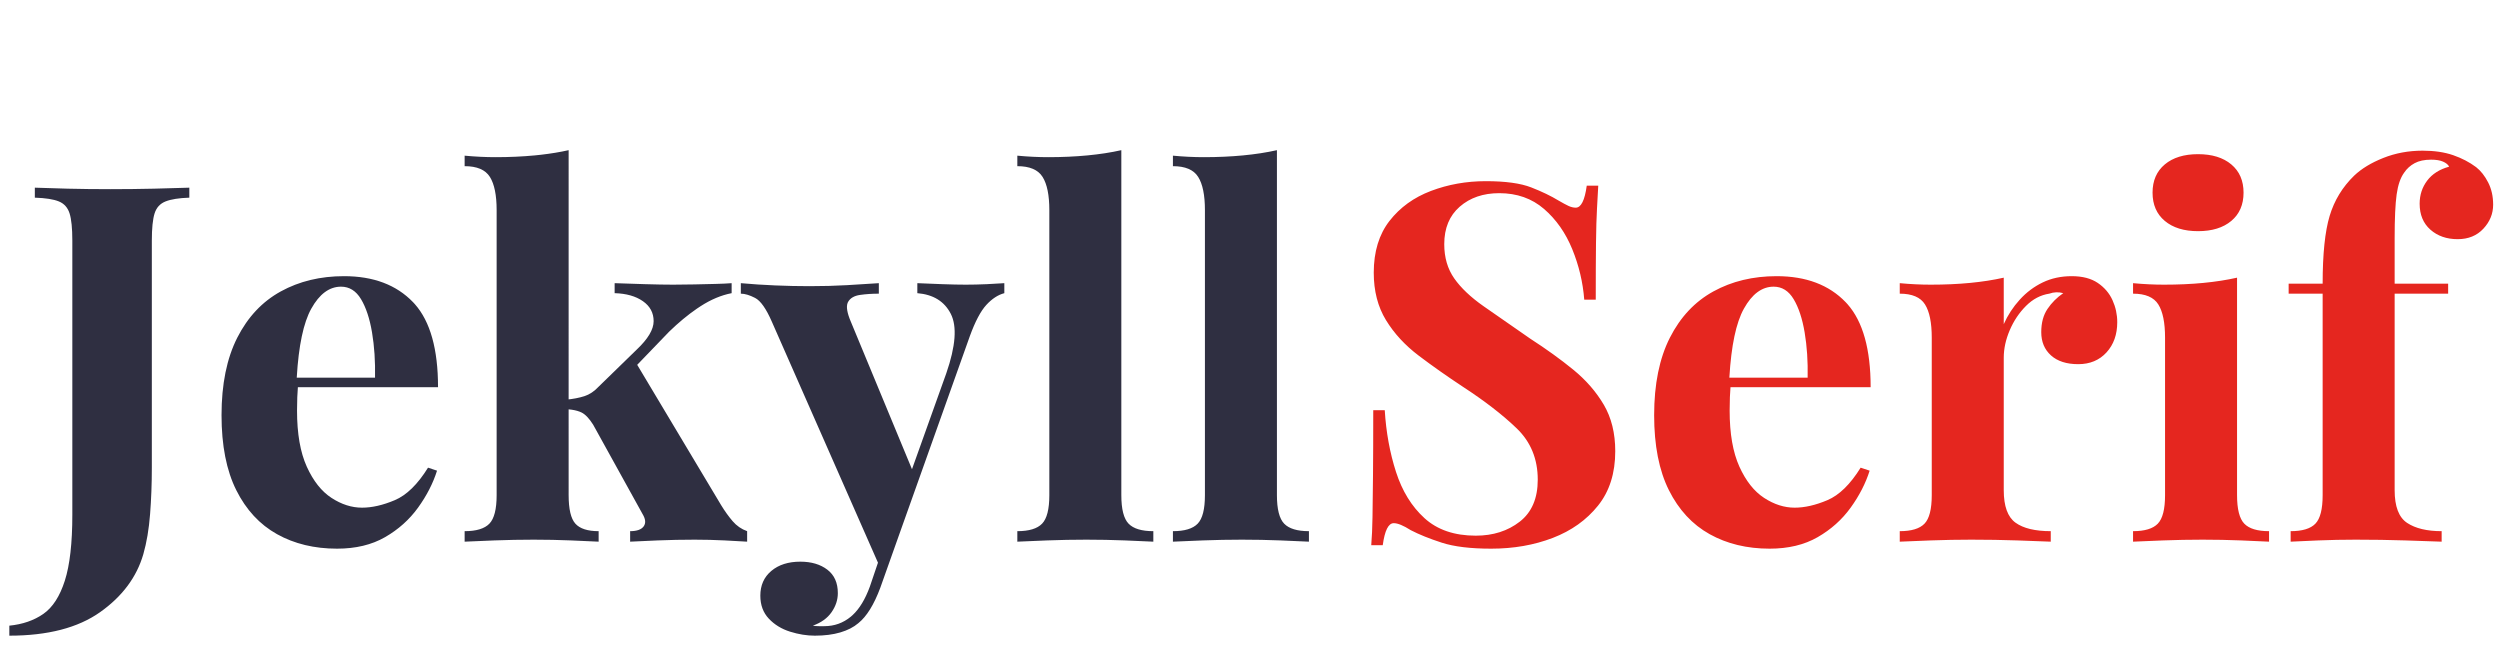
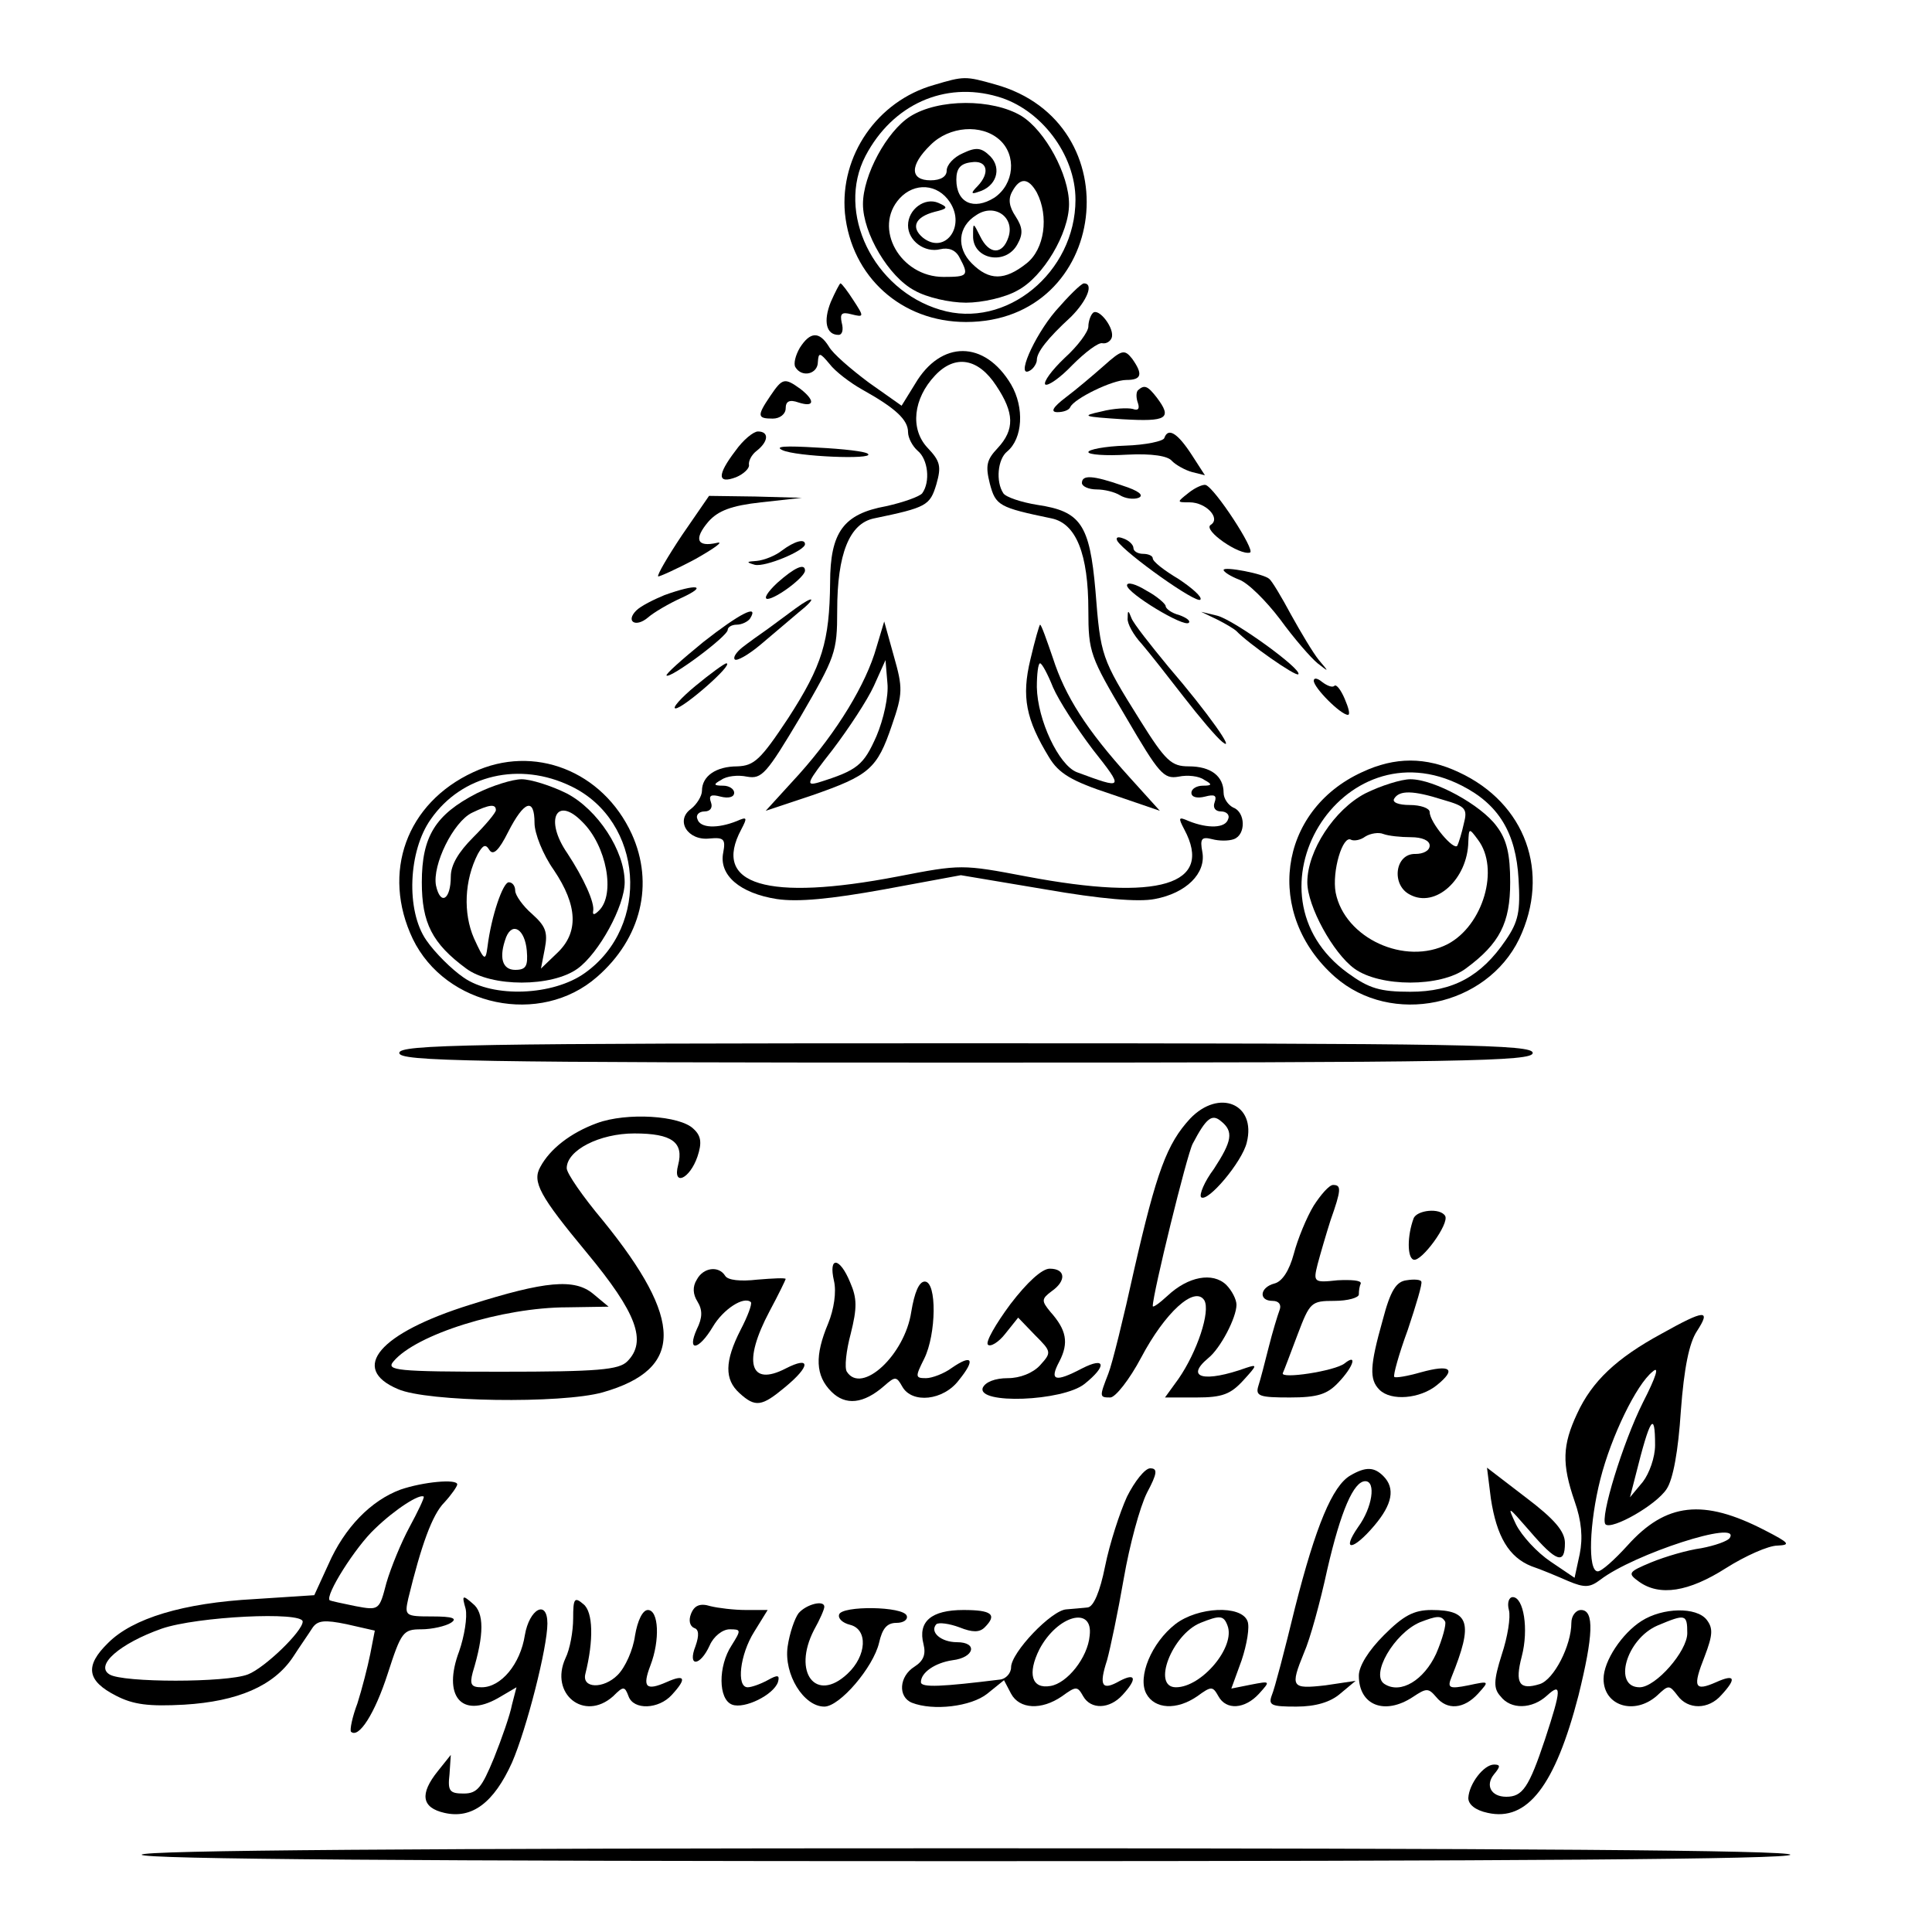
- <svg xmlns="http://www.w3.org/2000/svg" width="240px" height="64px" viewBox="0 0 240 64" version="1.1">
-   <g id="Page-1" stroke="none" stroke-width="1" fill="none" fill-rule="evenodd">
-     <g id="logo" transform="translate(2, 0)" fill-rule="nonzero">
-       <path id="Jekyll" fill="#2f2f41" d="M-1.104,61.024 C2.576,61.024 5.48,60.272 7.608,58.768 C9.736,57.264 11.12,55.408 11.76,53.2 C12.08,52.08 12.296,50.8 12.408,49.36 C12.52,47.92 12.576,46.44 12.576,44.92 L12.576,44.92 L12.576,23.104 C12.576,21.92 12.664,21.048 12.84,20.488 C13.016,19.928 13.368,19.544 13.896,19.336 C14.424,19.128 15.184,19.008 16.176,18.976 L16.176,18.976 L16.176,18.016 C15.28,18.048 14.152,18.08 12.792,18.112 C11.432,18.144 10.032,18.16 8.592,18.16 C7.152,18.16 5.784,18.144 4.488,18.112 C3.192,18.08 2.144,18.048 1.344,18.016 L1.344,18.016 L1.344,18.976 C2.368,19.008 3.136,19.128 3.648,19.336 C4.16,19.544 4.504,19.928 4.68,20.488 C4.856,21.048 4.944,21.92 4.944,23.104 L4.944,23.104 L4.944,49.408 C4.944,52.128 4.704,54.24 4.224,55.744 C3.744,57.248 3.056,58.312 2.16,58.936 C1.264,59.56 0.176,59.936 -1.104,60.064 L-1.104,60.064 L-1.104,61.024 Z M30.355,52.672 C32.147,52.672 33.683,52.304 34.963,51.568 C36.243,50.832 37.299,49.888 38.131,48.736 C38.963,47.584 39.571,46.4 39.955,45.184 L39.955,45.184 L39.091,44.896 C38.099,46.496 37.035,47.536 35.899,48.016 C34.763,48.496 33.715,48.736 32.755,48.736 C31.763,48.736 30.787,48.424 29.827,47.8 C28.867,47.176 28.075,46.176 27.451,44.8 C26.827,43.424 26.515,41.632 26.515,39.424 C26.515,38.976 26.523,38.544 26.539,38.128 C26.555,37.712 26.579,37.312 26.611,36.928 L26.593,37.168 L40.051,37.168 C40.051,33.532 39.309,30.875 37.826,29.197 L37.651,29.008 C36.051,27.344 33.843,26.512 31.027,26.512 C28.755,26.512 26.731,27 24.955,27.976 C23.179,28.952 21.787,30.432 20.779,32.416 C19.771,34.4 19.267,36.88 19.267,39.856 C19.267,42.768 19.739,45.168 20.683,47.056 C21.627,48.944 22.931,50.352 24.595,51.28 C26.259,52.208 28.179,52.672 30.355,52.672 Z M26.49,36.22 C26.669,33.175 27.133,30.979 27.883,29.632 C28.667,28.224 29.619,27.52 30.739,27.52 C31.539,27.52 32.179,27.92 32.659,28.72 C33.139,29.52 33.491,30.584 33.715,31.912 C33.939,33.24 34.035,34.688 34.003,36.256 L34.003,36.256 L26.487,36.256 L26.49,36.22 Z M69.725,52 L69.725,50.992 C69.181,50.8 68.717,50.48 68.333,50.032 C67.949,49.584 67.581,49.072 67.229,48.496 L67.229,48.496 L59.172,35.023 L62.237,31.84 C63.133,30.972 64.016,30.239 64.888,29.64 L65.261,29.392 C66.253,28.752 67.245,28.336 68.237,28.144 L68.237,28.144 L68.237,27.184 C67.853,27.216 67.341,27.24 66.701,27.256 C66.061,27.272 65.381,27.288 64.661,27.304 C63.941,27.32 63.261,27.328 62.621,27.328 C61.885,27.328 60.989,27.312 59.933,27.28 C58.877,27.248 57.901,27.216 57.005,27.184 L57.005,27.184 L57.005,28.144 C58.125,28.176 59.029,28.432 59.717,28.912 C60.405,29.392 60.749,30.032 60.749,30.832 C60.749,31.632 60.205,32.544 59.117,33.568 L59.117,33.568 L55.469,37.12 C55.053,37.568 54.597,37.872 54.101,38.032 C53.605,38.192 53.021,38.304 52.349,38.368 L52.588,38.342 L52.589,14.416 C51.762,14.603 50.869,14.75 49.909,14.859 L49.325,14.92 C48.141,15.032 46.893,15.088 45.581,15.088 C44.621,15.088 43.629,15.04 42.605,14.944 L42.605,14.944 L42.605,15.952 C43.789,15.952 44.597,16.296 45.029,16.984 C45.461,17.672 45.677,18.736 45.677,20.176 L45.677,20.176 L45.677,47.536 C45.677,48.88 45.445,49.792 44.981,50.272 C44.517,50.752 43.725,50.992 42.605,50.992 L42.605,50.992 L42.605,52 C43.245,51.968 44.197,51.928 45.461,51.88 C46.725,51.832 47.981,51.808 49.229,51.808 C50.445,51.808 51.637,51.832 52.805,51.88 C53.973,51.928 54.861,51.968 55.469,52 L55.469,52 L55.469,50.992 C54.413,50.992 53.669,50.752 53.237,50.272 C52.805,49.792 52.589,48.88 52.589,47.536 L52.589,47.536 L52.588,39.298 L52.602,39.298 C53.012,39.336 53.36,39.41 53.648,39.521 L53.813,39.592 C54.181,39.768 54.557,40.16 54.941,40.768 L54.941,40.768 L59.693,49.36 C59.981,49.84 60.013,50.232 59.789,50.536 C59.565,50.84 59.133,50.992 58.493,50.992 L58.493,50.992 L58.493,52 C59.069,51.968 59.949,51.928 61.133,51.88 C62.317,51.832 63.501,51.808 64.685,51.808 C65.645,51.808 66.605,51.832 67.565,51.88 C68.525,51.928 69.245,51.968 69.725,52 L69.725,52 Z M76.224,61.024 C77.152,61.024 77.968,60.92 78.672,60.712 C79.376,60.504 79.952,60.208 80.4,59.824 C81.2,59.184 81.904,58.048 82.512,56.416 L82.512,56.416 L84.336,51.28 L91.104,32.272 C91.616,30.864 92.144,29.864 92.688,29.272 C93.232,28.68 93.808,28.304 94.416,28.144 L94.416,28.144 L94.416,27.184 C94,27.216 93.44,27.248 92.736,27.28 C92.032,27.312 91.36,27.328 90.72,27.328 C90.08,27.328 89.328,27.312 88.464,27.28 C87.6,27.248 86.8,27.216 86.064,27.184 L86.064,27.184 L86.064,28.144 C87.6,28.272 88.672,28.936 89.28,30.136 C89.888,31.336 89.744,33.232 88.848,35.824 L88.848,35.824 L85.55,45.046 L79.68,30.88 C79.325,30.053 79.223,29.451 79.373,29.074 L79.416,28.984 C79.624,28.616 80.008,28.392 80.568,28.312 C81.128,28.232 81.728,28.192 82.368,28.192 L82.368,28.192 L82.368,27.184 C81.408,27.248 80.384,27.312 79.296,27.376 C78.208,27.44 77.008,27.472 75.696,27.472 C74.64,27.472 73.544,27.448 72.408,27.4 C71.272,27.352 70.176,27.28 69.12,27.184 L69.12,27.184 L69.12,28.192 C69.504,28.192 69.96,28.328 70.488,28.6 C71.016,28.872 71.552,29.632 72.096,30.88 L72.096,30.88 L82.285,54.018 L81.504,56.32 C81.061,57.531 80.509,58.442 79.847,59.053 L79.68,59.2 C78.944,59.808 78.096,60.112 77.136,60.112 L77.136,60.112 L76.608,60.112 C76.384,60.112 76.192,60.096 76.032,60.064 C76.832,59.776 77.432,59.344 77.832,58.768 C78.232,58.192 78.432,57.584 78.432,56.944 C78.432,55.952 78.096,55.2 77.424,54.688 C76.752,54.176 75.888,53.92 74.832,53.92 C73.68,53.92 72.752,54.216 72.048,54.808 C71.344,55.4 70.992,56.192 70.992,57.184 C70.992,58.08 71.264,58.816 71.808,59.392 C72.352,59.968 73.032,60.384 73.848,60.64 C74.664,60.896 75.456,61.024 76.224,61.024 Z M108.72,52 L108.72,50.992 C107.6,50.992 106.808,50.752 106.344,50.272 C105.88,49.792 105.648,48.88 105.648,47.536 L105.648,47.536 L105.648,14.416 C104.656,14.64 103.568,14.808 102.384,14.92 C101.2,15.032 99.952,15.088 98.64,15.088 C97.68,15.088 96.688,15.04 95.664,14.944 L95.664,14.944 L95.664,15.952 C96.848,15.952 97.656,16.296 98.088,16.984 C98.52,17.672 98.736,18.736 98.736,20.176 L98.736,20.176 L98.736,47.536 C98.736,48.88 98.504,49.792 98.04,50.272 C97.576,50.752 96.784,50.992 95.664,50.992 L95.664,50.992 L95.664,52 C96.304,51.968 97.256,51.928 98.52,51.88 C99.784,51.832 101.04,51.808 102.288,51.808 C103.536,51.808 104.768,51.832 105.984,51.88 C107.2,51.928 108.112,51.968 108.72,52 L108.72,52 Z M123.657,52 L123.657,50.992 C122.537,50.992 121.745,50.752 121.281,50.272 C120.817,49.792 120.585,48.88 120.585,47.536 L120.585,47.536 L120.585,14.416 C119.593,14.64 118.505,14.808 117.321,14.92 C116.137,15.032 114.889,15.088 113.577,15.088 C112.617,15.088 111.625,15.04 110.601,14.944 L110.601,14.944 L110.601,15.952 C111.785,15.952 112.593,16.296 113.025,16.984 C113.457,17.672 113.673,18.736 113.673,20.176 L113.673,20.176 L113.673,47.536 C113.673,48.88 113.441,49.792 112.977,50.272 C112.513,50.752 111.721,50.992 110.601,50.992 L110.601,50.992 L110.601,52 C111.241,51.968 112.193,51.928 113.457,51.88 C114.721,51.832 115.977,51.808 117.225,51.808 C118.473,51.808 119.705,51.832 120.921,51.88 C122.137,51.928 123.049,51.968 123.657,52 L123.657,52 Z" />
-       <path id="Serif" fill="#E5261F" d="M141.16,52.672 C143.304,52.672 145.272,52.328 147.064,51.64 C148.856,50.952 150.304,49.92 151.408,48.544 C152.512,47.168 153.064,45.424 153.064,43.312 C153.064,41.584 152.696,40.096 151.96,38.848 C151.224,37.6 150.248,36.48 149.032,35.488 C147.816,34.496 146.44,33.504 144.904,32.512 C143.144,31.296 141.648,30.256 140.416,29.392 C139.184,28.528 138.248,27.64 137.608,26.728 C136.968,25.816 136.648,24.72 136.648,23.44 C136.648,21.904 137.144,20.704 138.136,19.84 C139.128,18.976 140.392,18.544 141.928,18.544 C143.624,18.544 145.056,19.048 146.224,20.056 C147.392,21.064 148.296,22.352 148.936,23.92 C149.576,25.488 149.96,27.104 150.088,28.768 L150.088,28.768 L151.192,28.768 C151.192,26.528 151.2,24.72 151.216,23.344 C151.232,21.968 151.264,20.856 151.312,20.008 C151.36,19.16 151.4,18.432 151.432,17.824 L151.432,17.824 L150.328,17.824 C150.136,19.232 149.784,19.936 149.272,19.936 C149.048,19.936 148.816,19.88 148.576,19.768 C148.336,19.656 148.024,19.488 147.64,19.264 C146.904,18.816 146.024,18.392 145,17.992 C143.976,17.592 142.52,17.392 140.632,17.392 C138.776,17.392 137.024,17.704 135.376,18.328 C133.728,18.952 132.4,19.912 131.392,21.208 C130.384,22.504 129.88,24.16 129.88,26.176 C129.88,27.936 130.272,29.456 131.056,30.736 C131.84,32.016 132.888,33.152 134.2,34.144 C135.512,35.136 136.92,36.128 138.424,37.12 C140.536,38.496 142.264,39.832 143.608,41.128 C144.952,42.424 145.624,44.064 145.624,46.048 C145.624,47.84 145.048,49.184 143.896,50.08 C142.744,50.976 141.336,51.424 139.672,51.424 C137.624,51.424 135.984,50.864 134.752,49.744 C133.52,48.624 132.608,47.144 132.016,45.304 C131.424,43.464 131.064,41.488 130.936,39.376 L130.936,39.376 L129.832,39.376 C129.832,41.904 129.824,43.992 129.808,45.64 C129.792,47.288 129.776,48.624 129.76,49.648 C129.744,50.672 129.704,51.568 129.64,52.336 L129.64,52.336 L130.744,52.336 C130.936,50.928 131.288,50.224 131.8,50.224 C132.184,50.224 132.728,50.448 133.432,50.896 C134.232,51.312 135.224,51.712 136.408,52.096 C137.592,52.48 139.176,52.672 141.16,52.672 Z M167.886,52.672 C169.678,52.672 171.214,52.304 172.494,51.568 C173.774,50.832 174.83,49.888 175.662,48.736 C176.494,47.584 177.102,46.4 177.486,45.184 L177.486,45.184 L176.622,44.896 C175.63,46.496 174.566,47.536 173.43,48.016 C172.294,48.496 171.246,48.736 170.286,48.736 C169.294,48.736 168.318,48.424 167.358,47.8 C166.398,47.176 165.606,46.176 164.982,44.8 C164.358,43.424 164.046,41.632 164.046,39.424 C164.046,38.976 164.054,38.544 164.07,38.128 C164.086,37.712 164.11,37.312 164.142,36.928 L164.124,37.168 L177.582,37.168 C177.582,33.532 176.84,30.875 175.357,29.197 L175.182,29.008 C173.582,27.344 171.374,26.512 168.558,26.512 C166.286,26.512 164.262,27 162.486,27.976 C160.71,28.952 159.318,30.432 158.31,32.416 C157.302,34.4 156.798,36.88 156.798,39.856 C156.798,42.768 157.27,45.168 158.214,47.056 C159.158,48.944 160.462,50.352 162.126,51.28 C163.79,52.208 165.71,52.672 167.886,52.672 Z M164.021,36.22 C164.2,33.175 164.664,30.979 165.414,29.632 C166.198,28.224 167.15,27.52 168.27,27.52 C169.07,27.52 169.71,27.92 170.19,28.72 C170.67,29.52 171.022,30.584 171.246,31.912 C171.47,33.24 171.566,34.688 171.534,36.256 L171.534,36.256 L164.018,36.256 L164.021,36.22 Z M194.872,52 L194.872,50.992 C193.368,50.992 192.24,50.72 191.488,50.176 C190.736,49.632 190.36,48.592 190.36,47.056 L190.36,47.056 L190.36,34.336 C190.36,33.472 190.552,32.592 190.936,31.696 C191.32,30.8 191.84,30.024 192.496,29.368 C193.152,28.712 193.896,28.32 194.728,28.192 C195.176,28.032 195.624,28.016 196.072,28.144 C195.464,28.56 194.96,29.064 194.56,29.656 C194.16,30.248 193.96,30.992 193.96,31.888 C193.96,32.816 194.272,33.56 194.896,34.12 C195.52,34.68 196.392,34.96 197.512,34.96 C198.632,34.96 199.536,34.584 200.224,33.832 C200.912,33.08 201.256,32.112 201.256,30.928 C201.256,30.192 201.104,29.488 200.8,28.816 C200.496,28.144 200.024,27.592 199.384,27.16 C198.744,26.728 197.912,26.512 196.888,26.512 C195.864,26.512 194.936,26.712 194.104,27.112 C193.272,27.512 192.536,28.064 191.896,28.768 C191.256,29.472 190.744,30.256 190.36,31.12 L190.36,31.12 L190.36,26.656 C189.368,26.88 188.288,27.048 187.12,27.16 C185.952,27.272 184.696,27.328 183.352,27.328 C182.392,27.328 181.4,27.28 180.376,27.184 L180.376,27.184 L180.376,28.192 C181.56,28.192 182.368,28.536 182.8,29.224 C183.232,29.912 183.448,30.976 183.448,32.416 L183.448,32.416 L183.448,47.536 C183.448,48.88 183.216,49.792 182.752,50.272 C182.288,50.752 181.496,50.992 180.376,50.992 L180.376,50.992 L180.376,52 C181.048,51.968 182.04,51.928 183.352,51.88 C184.664,51.832 185.96,51.808 187.24,51.808 C188.776,51.808 190.248,51.832 191.656,51.88 C193.064,51.928 194.136,51.968 194.872,52 L194.872,52 Z M209.013,22.192 C210.357,22.192 211.421,21.864 212.205,21.208 C212.989,20.552 213.381,19.648 213.381,18.496 C213.381,17.344 212.989,16.44 212.205,15.784 C211.421,15.128 210.357,14.8 209.013,14.8 C207.669,14.8 206.605,15.128 205.821,15.784 C205.037,16.44 204.645,17.344 204.645,18.496 C204.645,19.648 205.037,20.552 205.821,21.208 C206.605,21.864 207.669,22.192 209.013,22.192 Z M215.829,52 L215.829,50.992 C214.709,50.992 213.917,50.752 213.453,50.272 C212.989,49.792 212.757,48.88 212.757,47.536 L212.757,47.536 L212.757,26.656 C211.765,26.88 210.685,27.048 209.517,27.16 C208.349,27.272 207.093,27.328 205.749,27.328 C204.789,27.328 203.797,27.28 202.773,27.184 L202.773,27.184 L202.773,28.192 C203.957,28.192 204.765,28.536 205.197,29.224 C205.629,29.912 205.845,30.976 205.845,32.416 L205.845,32.416 L205.845,47.536 C205.845,48.88 205.613,49.792 205.149,50.272 C204.685,50.752 203.893,50.992 202.773,50.992 L202.773,50.992 L202.773,52 C203.413,51.968 204.373,51.928 205.653,51.88 C206.933,51.832 208.197,51.808 209.445,51.808 C210.693,51.808 211.925,51.832 213.141,51.88 C214.357,51.928 215.253,51.968 215.829,52 L215.829,52 Z M232.398,52 L232.398,50.992 C230.99,50.992 229.886,50.728 229.086,50.2 C228.286,49.672 227.886,48.624 227.886,47.056 L227.886,47.056 L227.886,28.192 L233.022,28.192 L233.022,27.232 L227.886,27.232 L227.886,22.864 C227.886,20.976 227.95,19.576 228.078,18.664 C228.206,17.752 228.446,17.056 228.798,16.576 C229.054,16.192 229.39,15.888 229.806,15.664 C230.222,15.44 230.75,15.328 231.39,15.328 C231.87,15.328 232.254,15.392 232.542,15.52 C232.83,15.648 233.022,15.808 233.118,16 C232.19,16.256 231.486,16.704 231.006,17.344 C230.526,17.984 230.286,18.72 230.286,19.552 C230.286,20.608 230.63,21.44 231.318,22.048 C232.006,22.656 232.878,22.96 233.934,22.96 C234.958,22.96 235.782,22.624 236.406,21.952 C237.03,21.28 237.342,20.512 237.342,19.648 C237.342,18.848 237.182,18.136 236.862,17.512 C236.542,16.888 236.158,16.4 235.71,16.048 C235.07,15.568 234.334,15.184 233.502,14.896 C232.67,14.608 231.694,14.464 230.574,14.464 C229.23,14.464 227.974,14.696 226.806,15.16 C225.638,15.624 224.702,16.192 223.998,16.864 C222.878,17.952 222.094,19.24 221.646,20.728 C221.198,22.216 220.974,24.384 220.974,27.232 L220.974,27.232 L217.71,27.232 L217.71,28.192 L220.974,28.192 L220.974,47.536 C220.974,48.88 220.742,49.792 220.278,50.272 C219.814,50.752 219.022,50.992 217.902,50.992 L217.902,50.992 L217.902,52 C218.51,51.968 219.398,51.928 220.566,51.88 C221.734,51.832 222.926,51.808 224.142,51.808 C225.806,51.808 227.39,51.832 228.894,51.88 C230.398,51.928 231.566,51.968 232.398,52 L232.398,52 Z" />
-     </g>
+ <svg xmlns="http://www.w3.org/2000/svg" version="1.0" width="300pt" height="300pt" viewBox="0 0 300 300" preserveAspectRatio="xMidYMid meet">
+   <g transform="translate(0,300) scale(0.1,-0.1)" fill="#000000" stroke="none">
+     <path d="M1450 2868 c-88 -25 -146 -110 -138 -199 10 -99 88 -169 188 -169 222 0 259 310 45 369 -46 13 -48 13 -95 -1z m99 -18 c67 -19 121 -90 121 -160 0 -113 -108 -202 -210 -171 -104 31 -162 151 -116 239 42 80 123 116 205 92z" />
+     <path d="M1413 2819 c-36 -23 -73 -91 -73 -136 0 -45 40 -113 80 -134 19 -11 55 -19 80 -19 25 0 61 8 80 19 40 21 80 89 80 134 0 46 -37 114 -74 137 -45 27 -129 27 -173 -1z m139 -36 c27 -24 23 -69 -8 -90 -32 -20 -59 -8 -59 28 0 17 6 25 23 27 25 4 30 -16 10 -37 -11 -11 -10 -13 1 -9 28 8 37 36 19 55 -14 14 -22 15 -43 5 -14 -6 -25 -18 -25 -27 0 -9 -9 -15 -25 -15 -32 0 -33 23 0 55 29 29 79 33 107 8z m58 -82 c19 -37 12 -88 -16 -110 -34 -27 -58 -27 -85 0 -24 24 -22 57 7 75 28 19 60 -3 50 -34 -9 -28 -30 -28 -44 1 -11 22 -11 22 -11 1 -1 -37 51 -47 69 -13 9 16 8 26 -3 43 -10 15 -12 27 -5 39 12 22 25 21 38 -2z m-135 -15 c25 -38 -8 -82 -42 -55 -19 16 -12 32 18 40 21 5 22 7 6 14 -21 9 -47 -10 -47 -35 0 -24 26 -43 50 -37 13 3 24 -1 30 -13 15 -28 13 -30 -25 -30 -67 0 -110 76 -68 122 23 25 59 23 78 -6z" />
+     <path d="M1290 2531 c-12 -30 -7 -51 12 -51 6 0 8 8 5 19 -3 14 0 17 15 13 20 -5 20 -4 3 22 -9 14 -18 26 -20 26 -1 0 -8 -13 -15 -29z" />
+     <path d="M1639 2517 c-34 -40 -63 -107 -39 -92 5 3 10 11 10 16 0 12 16 33 53 67 25 25 36 52 20 52 -5 -1 -24 -20 -44 -43z" />
+     <path d="M1697 2514 c-4 -4 -7 -14 -7 -21 0 -8 -16 -30 -37 -49 -20 -19 -33 -37 -30 -41 4 -3 23 10 42 30 20 20 41 36 47 34 6 -1 12 3 14 8 6 14 -20 48 -29 39z" />
+     <path d="M1242 2460 c-7 -12 -10 -25 -7 -30 10 -17 35 -11 35 8 1 15 3 15 18 -3 9 -12 33 -30 51 -40 52 -29 71 -47 71 -66 0 -9 7 -22 15 -29 16 -13 20 -48 7 -66 -4 -5 -29 -14 -56 -20 -66 -12 -87 -40 -87 -119 -1 -91 -12 -128 -65 -210 -43 -65 -53 -74 -79 -75 -33 0 -55 -15 -55 -38 0 -8 -8 -21 -17 -28 -25 -18 -5 -50 29 -46 22 2 25 -1 21 -22 -7 -35 26 -63 83 -72 33 -5 84 0 167 15 l119 22 131 -22 c86 -15 145 -20 170 -15 49 9 80 40 74 73 -4 21 -1 24 15 20 11 -3 26 -3 34 0 19 7 18 42 -1 49 -8 4 -15 14 -15 23 0 26 -20 41 -54 41 -27 0 -36 8 -76 72 -60 96 -61 99 -69 201 -9 103 -23 123 -90 133 -25 4 -49 12 -53 18 -12 18 -9 53 6 65 24 20 27 68 6 104 -41 69 -109 69 -149 1 l-21 -34 -51 36 c-28 21 -56 45 -62 56 -15 24 -29 23 -45 -2z m305 -59 c28 -42 29 -68 2 -97 -17 -18 -19 -27 -12 -55 9 -34 14 -37 96 -54 38 -8 57 -55 57 -143 0 -65 3 -72 58 -165 52 -89 59 -97 82 -93 14 3 32 1 40 -5 13 -7 12 -9 -2 -9 -10 0 -18 -5 -18 -11 0 -7 9 -9 21 -6 15 4 19 2 15 -9 -3 -8 1 -14 10 -14 9 0 14 -6 11 -12 -4 -14 -31 -15 -61 -3 -16 7 -17 6 -7 -13 46 -86 -39 -112 -245 -73 -100 19 -102 19 -200 0 -203 -39 -289 -13 -243 73 10 19 9 20 -7 13 -30 -12 -57 -11 -61 3 -3 6 2 12 11 12 9 0 13 6 10 14 -4 11 0 13 15 9 12 -3 21 -1 21 6 0 6 -8 11 -17 11 -15 0 -16 2 -3 9 8 6 26 8 40 5 23 -4 30 4 83 93 54 93 57 100 57 165 0 88 19 135 57 143 82 17 87 20 97 53 8 28 6 36 -14 57 -27 29 -22 76 12 112 31 33 67 27 95 -16z" />
+     <path d="M1361 1995 c-16 -57 -61 -131 -120 -197 l-52 -57 72 24 c89 31 101 41 124 109 17 49 17 58 3 107 l-15 54 -12 -40z m0 -138 c-20 -45 -29 -53 -90 -72 -21 -6 -18 0 22 51 25 33 54 77 64 99 l18 40 3 -36 c2 -20 -6 -56 -17 -82z" />
+     <path d="M1600 1976 c-14 -58 -7 -93 29 -152 15 -25 35 -37 96 -57 l76 -26 -47 52 c-67 74 -100 126 -119 185 -10 29 -18 52 -20 52 -1 0 -8 -24 -15 -54z m35 -43 c9 -21 37 -64 62 -97 49 -62 48 -62 -25 -35 -28 11 -61 81 -62 132 0 20 2 37 5 37 3 0 12 -17 20 -37z" />
+     <path d="M1714 2432 c-17 -15 -43 -37 -59 -49 -21 -16 -24 -23 -13 -23 9 0 18 3 20 8 6 13 65 42 87 42 24 0 26 9 9 33 -12 15 -16 14 -44 -11z" />
+     <path d="M1196 2385 c-21 -31 -20 -35 4 -35 11 0 20 7 20 16 0 11 6 14 20 9 25 -8 26 3 3 21 -25 18 -28 17 -47 -11z" />
+     <path d="M1767 2394 c-3 -3 -3 -12 0 -20 3 -9 0 -12 -8 -9 -8 2 -30 1 -49 -4 -32 -7 -28 -8 33 -12 69 -4 78 1 53 34 -14 18 -19 20 -29 11z" />
+     <path d="M1142 2300 c-29 -38 -28 -52 1 -41 12 5 21 14 20 19 -1 6 4 16 12 22 19 15 19 30 2 30 -7 0 -23 -13 -35 -30z" />
+     <path d="M1808 2320 c-1 -5 -29 -11 -61 -12 -31 -1 -57 -6 -57 -10 0 -4 27 -6 60 -4 39 2 64 -2 70 -10 6 -6 20 -14 31 -17 l20 -5 -20 31 c-22 34 -37 44 -43 27z" />
+     <path d="M1215 2301 c21 -10 142 -15 133 -6 -3 4 -39 8 -79 10 -50 3 -67 2 -54 -4z" />
+     <path d="M1680 2250 c0 -5 10 -10 23 -10 12 0 28 -4 36 -9 8 -5 21 -7 29 -4 9 4 0 11 -25 19 -46 16 -63 17 -63 4z" />
+     <path d="M1846 2235 c-19 -15 -19 -15 1 -15 26 0 49 -25 33 -35 -13 -8 45 -48 61 -43 9 3 -55 101 -69 105 -4 1 -16 -4 -26 -12z" />
+     <path d="M1059 2169 c-22 -33 -39 -62 -37 -64 1 -1 28 11 58 27 30 17 45 28 33 25 -31 -7 -36 6 -13 33 15 17 36 25 82 30 l63 7 -72 2 -72 1 -42 -61z" />
+     <path d="M1735 2160 c12 -19 124 -99 129 -91 3 4 -13 18 -34 32 -22 13 -40 27 -40 32 0 4 -7 7 -15 7 -8 0 -15 4 -15 9 0 5 -7 12 -16 15 -8 3 -12 2 -9 -4z" />
+     <path d="M1214 2145 c-10 -8 -28 -15 -39 -16 -16 -1 -17 -2 -3 -6 16 -4 78 22 78 32 0 9 -16 5 -36 -10z" />
+     <path d="M1207 2095 c-15 -14 -22 -25 -15 -25 14 1 58 34 58 44 0 12 -16 5 -43 -19z" />
+     <path d="M1900 2115 c0 -3 11 -10 24 -15 14 -5 42 -33 64 -62 21 -29 48 -60 58 -68 18 -14 18 -14 2 5 -9 11 -28 43 -43 70 -15 28 -30 53 -34 56 -8 8 -71 20 -71 14z" />
+     <path d="M1750 2091 c0 -12 89 -66 96 -58 3 3 -4 8 -15 12 -12 3 -21 10 -21 14 0 3 -13 15 -30 24 -16 10 -30 14 -30 8z" />
+     <path d="M1032 2076 c-17 -7 -37 -17 -44 -24 -17 -17 -1 -27 18 -11 9 8 33 22 53 31 41 19 23 22 -27 4z" />
+     <path d="M1235 2055 c-11 -8 -30 -22 -42 -31 -13 -9 -31 -22 -40 -29 -10 -8 -15 -16 -12 -19 3 -3 21 7 40 23 19 16 45 38 59 50 29 23 25 28 -5 6z" />
+     <path d="M1092 2003 c-33 -27 -59 -50 -57 -52 6 -5 95 61 95 71 0 4 6 8 14 8 8 0 18 5 21 10 14 23 -17 7 -73 -37z" />
+     <path d="M1751 2040 c-1 -8 9 -26 22 -40 12 -14 41 -51 65 -82 24 -31 51 -63 60 -70 22 -18 -22 45 -84 117 -28 34 -54 67 -57 75 -5 13 -6 13 -6 0z" />
+     <path d="M1890 2038 c14 -7 27 -15 30 -18 18 -19 92 -71 96 -67 7 7 -99 84 -126 91 l-25 6 25 -12z" />
+     <path d="M1080 1935 c-23 -19 -37 -35 -31 -35 12 0 91 69 79 70 -3 0 -25 -16 -48 -35z" />
+     <path d="M2040 1943 c0 -11 42 -53 53 -53 4 0 1 11 -5 25 -6 14 -13 23 -16 20 -3 -3 -11 0 -19 6 -7 6 -13 7 -13 2z" />
+     <path d="M735 1801 c-104 -48 -143 -156 -94 -259 51 -105 198 -136 286 -59 69 60 89 145 54 222 -45 98 -152 140 -246 96z m152 -22 c112 -54 124 -217 21 -290 -49 -35 -142 -39 -188 -7 -19 13 -45 39 -58 58 -32 46 -28 139 7 188 48 69 138 90 218 51z" />
+     <path d="M740 1768 c-64 -33 -85 -67 -85 -138 0 -63 16 -95 69 -134 39 -29 133 -29 173 0 33 24 73 97 73 134 0 49 -42 113 -90 138 -24 12 -56 22 -70 22 -14 0 -46 -10 -70 -22z m30 -26 c0 -4 -16 -23 -35 -42 -23 -23 -35 -43 -35 -61 0 -36 -16 -46 -23 -14 -6 32 27 99 56 113 27 13 37 14 37 4z m60 -20 c0 -16 13 -49 30 -73 37 -55 39 -97 5 -129 l-25 -24 6 31 c5 26 1 35 -20 54 -14 12 -26 29 -26 36 0 7 -4 13 -10 13 -9 0 -27 -52 -33 -100 -3 -23 -5 -22 -21 13 -17 39 -15 90 6 131 8 14 12 16 18 6 6 -9 15 0 29 28 25 49 41 54 41 14z m74 2 c38 -37 52 -113 26 -138 -7 -7 -10 -7 -9 -1 3 13 -15 52 -40 90 -36 52 -17 90 23 49z m-86 -200 c2 -24 -1 -30 -18 -30 -20 0 -26 19 -14 51 10 24 29 12 32 -21z" />
+     <path d="M2115 1801 c-131 -60 -152 -221 -42 -318 88 -77 235 -46 286 59 49 103 10 211 -94 259 -51 24 -99 24 -150 0z m155 -21 c57 -29 84 -73 88 -145 3 -50 0 -66 -20 -95 -38 -56 -82 -80 -148 -80 -47 0 -64 5 -97 29 -170 123 -10 387 177 291z" />
+     <path d="M2120 1768 c-48 -25 -90 -89 -90 -138 0 -37 40 -110 73 -134 40 -29 134 -29 173 0 53 39 69 71 69 134 0 43 -5 66 -21 87 -24 33 -97 73 -134 73 -14 0 -46 -10 -70 -22z m121 -10 c35 -10 38 -14 32 -37 -3 -14 -8 -30 -10 -34 -5 -9 -43 36 -43 52 0 6 -14 11 -31 11 -17 0 -28 4 -24 10 8 13 29 13 76 -2z m-50 -58 c17 0 29 -5 29 -13 0 -8 -10 -13 -22 -13 -32 1 -38 -48 -9 -63 40 -22 90 24 91 82 1 21 1 22 15 3 34 -45 8 -133 -47 -162 -66 -34 -160 9 -174 80 -6 33 11 90 24 82 4 -2 14 -1 22 5 8 5 21 7 28 4 8 -3 27 -5 43 -5z" />
+     <path d="M620 1365 c0 -13 104 -15 880 -15 776 0 880 2 880 15 0 13 -104 15 -880 15 -776 0 -880 -2 -880 -15z" />
+     <path d="M1848 1263 c-36 -39 -52 -82 -87 -235 -16 -73 -34 -146 -40 -161 -14 -36 -14 -37 3 -37 8 0 30 28 48 62 37 70 83 112 98 89 10 -17 -11 -80 -40 -122 l-21 -29 49 0 c40 0 53 5 73 27 21 23 22 25 4 19 -64 -23 -96 -16 -59 15 19 15 44 63 44 83 0 8 -7 22 -16 31 -21 20 -59 13 -91 -17 -13 -12 -23 -19 -23 -16 0 19 53 235 62 252 21 40 30 47 44 35 20 -16 17 -31 -11 -74 -15 -20 -23 -40 -20 -44 10 -9 64 55 71 85 15 60 -43 84 -88 37z" />
+     <path d="M927 1256 c-41 -15 -73 -40 -88 -68 -13 -23 -1 -45 72 -133 78 -94 94 -138 63 -169 -13 -13 -45 -16 -196 -16 -163 0 -179 2 -167 16 35 42 169 84 270 84 l64 1 -24 20 c-29 24 -74 20 -191 -17 -141 -44 -188 -99 -112 -131 45 -20 254 -23 318 -5 126 36 126 112 0 267 -31 37 -56 73 -56 81 0 28 51 54 105 54 59 0 77 -14 68 -49 -9 -34 18 -22 30 13 7 21 6 32 -6 43 -21 21 -104 26 -150 9z" />
+     <path d="M2040 1128 c-11 -18 -25 -52 -31 -75 -7 -26 -18 -43 -30 -46 -23 -6 -25 -27 -3 -27 10 0 14 -6 11 -14 -3 -8 -11 -34 -17 -58 -6 -24 -13 -51 -16 -60 -5 -16 2 -18 49 -18 43 0 58 5 75 23 24 25 30 46 10 30 -15 -12 -101 -25 -96 -15 2 4 12 31 23 60 19 50 21 52 57 52 21 0 38 5 38 10 0 6 1 13 3 17 1 5 -15 6 -36 5 -37 -4 -38 -3 -31 25 4 15 13 46 20 68 17 48 17 55 4 55 -6 0 -19 -15 -30 -32z" />
+     <path d="M2195 1108 c-10 -27 -10 -61 0 -64 12 -4 56 56 49 68 -8 13 -44 9 -49 -4z" />
+     <path d="M1295 1011 c4 -17 0 -44 -9 -66 -21 -50 -20 -81 5 -106 22 -22 50 -19 82 9 17 15 19 15 28 -1 15 -27 64 -22 88 10 26 32 21 41 -11 19 -12 -9 -31 -16 -40 -16 -17 0 -17 2 -3 30 19 38 20 120 1 120 -9 0 -16 -17 -21 -47 -10 -67 -77 -129 -100 -93 -4 6 -1 33 6 59 10 40 10 55 -1 80 -16 39 -34 41 -25 2z" />
+     <path d="M1082 1013 c-7 -11 -6 -23 1 -34 8 -13 8 -25 -1 -43 -16 -36 3 -33 25 4 16 27 48 48 59 38 2 -3 -5 -22 -16 -43 -25 -49 -25 -77 -2 -98 25 -23 35 -21 71 9 40 33 40 49 1 29 -56 -29 -67 10 -25 89 14 26 25 49 25 50 0 2 -20 1 -44 -1 -26 -3 -46 -1 -50 6 -10 16 -34 13 -44 -6z" />
+     <path d="M1569 975 c-23 -31 -39 -59 -35 -63 4 -4 17 4 27 17 l20 25 26 -27 c26 -26 26 -27 8 -47 -11 -12 -31 -20 -50 -20 -20 0 -35 -6 -39 -15 -9 -26 124 -21 158 6 35 28 33 43 -4 24 -42 -22 -51 -19 -35 11 15 29 11 49 -14 77 -14 17 -14 20 2 32 23 16 22 35 -3 35 -12 0 -35 -21 -61 -55z" />
+     <path d="M2184 1012 c-16 -2 -25 -16 -37 -62 -20 -71 -21 -92 -5 -108 18 -18 63 -14 89 7 31 25 22 33 -25 20 -21 -6 -39 -9 -41 -7 -2 2 7 35 21 73 13 39 23 72 21 75 -1 3 -11 4 -23 2z" />
+     <path d="M2580 929 c-70 -38 -108 -74 -131 -124 -23 -49 -24 -78 -4 -136 11 -31 13 -57 8 -82 l-8 -37 -37 25 c-21 14 -45 40 -54 58 -14 30 -13 29 21 -10 42 -49 55 -53 55 -19 0 18 -16 37 -61 71 l-60 46 6 -48 c9 -59 28 -91 63 -105 15 -5 41 -16 57 -23 26 -11 34 -10 50 2 52 40 219 94 201 65 -3 -5 -23 -12 -44 -16 -22 -3 -56 -13 -78 -22 -36 -15 -37 -17 -19 -30 32 -23 77 -16 135 21 30 19 66 35 80 35 21 1 19 4 -20 24 -95 49 -153 43 -213 -24 -20 -22 -40 -40 -46 -40 -16 0 -13 76 4 143 17 67 56 147 81 167 11 10 6 -7 -15 -48 -31 -62 -67 -179 -58 -189 10 -9 79 30 95 55 10 15 18 59 22 121 5 67 13 106 25 124 22 34 13 34 -55 -4z m-10 -173 c0 -19 -9 -44 -19 -57 l-20 -24 9 35 c22 88 30 101 30 46z" />
+     <path d="M1750 676 c-11 -24 -27 -73 -34 -108 -8 -40 -18 -63 -27 -64 -8 -1 -22 -2 -33 -3 -23 -1 -86 -67 -86 -90 0 -9 -8 -18 -17 -19 -89 -11 -123 -13 -123 -4 0 15 22 30 49 34 34 4 40 28 7 28 -25 0 -43 16 -32 28 4 3 20 1 36 -5 20 -8 31 -8 39 0 20 20 11 27 -33 27 -50 0 -71 -18 -62 -53 4 -16 0 -26 -14 -35 -24 -15 -26 -47 -4 -56 33 -13 92 -6 117 14 l26 21 11 -21 c13 -24 47 -26 79 -4 22 16 24 16 33 0 12 -21 41 -20 61 2 23 25 21 35 -4 22 -28 -16 -33 -8 -20 32 5 18 17 75 26 127 9 52 25 111 36 133 16 30 17 38 5 38 -8 0 -24 -20 -36 -44z m-58 -216 c-3 -34 -35 -74 -61 -78 -29 -5 -36 19 -17 57 28 53 84 68 78 21z" />
+     <path d="M2097 709 c-28 -16 -54 -79 -86 -205 -16 -66 -32 -127 -36 -136 -6 -16 -1 -18 38 -18 30 0 53 7 68 20 l24 20 -47 -7 c-53 -6 -55 -3 -33 51 9 20 25 78 36 129 21 91 41 137 59 137 17 0 11 -41 -11 -71 -27 -39 -8 -37 25 2 28 33 33 58 14 77 -14 14 -27 15 -51 1z" />
+     <path d="M622 687 c-46 -17 -87 -59 -112 -116 l-22 -48 -92 -6 c-112 -6 -190 -30 -228 -68 -37 -36 -33 -59 12 -82 27 -14 51 -17 106 -14 83 5 139 29 169 74 11 17 25 37 30 45 8 12 19 13 53 6 l44 -10 -7 -36 c-4 -20 -13 -55 -20 -77 -8 -21 -12 -41 -10 -44 12 -11 37 28 57 90 21 65 24 69 52 69 17 0 38 5 46 10 11 7 3 10 -29 10 -42 0 -43 1 -37 28 20 82 37 130 56 149 11 12 20 25 20 28 0 9 -53 4 -88 -8z m14 -58 c-13 -24 -29 -63 -36 -87 -11 -42 -11 -43 -48 -36 -20 4 -38 8 -40 9 -8 7 40 83 70 111 32 31 70 55 76 50 1 -2 -9 -23 -22 -47z m-166 -147 c0 -15 -59 -72 -85 -82 -33 -13 -195 -13 -215 0 -23 14 16 48 81 71 55 19 219 27 219 11z" />
+     <path d="M723 502 c3 -13 -2 -43 -10 -66 -26 -69 3 -105 60 -73 l29 17 -7 -27 c-3 -16 -16 -53 -28 -83 -19 -46 -26 -55 -47 -55 -22 0 -25 4 -22 30 l2 30 -20 -25 c-29 -36 -25 -57 10 -65 43 -10 77 16 105 78 23 53 55 179 55 216 0 38 -28 23 -35 -18 -7 -45 -37 -81 -67 -81 -16 0 -19 4 -14 23 18 59 18 93 0 107 -16 14 -17 13 -11 -8z" />
+     <path d="M890 487 c0 -20 -5 -48 -12 -62 -25 -55 29 -99 74 -59 16 16 18 16 24 0 8 -22 47 -20 67 2 24 26 21 33 -8 20 -32 -14 -38 -8 -25 26 15 39 13 86 -4 86 -8 0 -16 -16 -20 -40 -3 -22 -15 -49 -27 -61 -22 -22 -56 -21 -50 2 13 52 12 96 -3 108 -14 12 -16 9 -16 -22z" />
+     <path d="M2343 500 c3 -11 -2 -42 -11 -69 -13 -41 -13 -53 -2 -65 16 -21 49 -20 72 1 23 21 23 11 -3 -68 -25 -75 -35 -89 -60 -89 -24 0 -33 18 -19 35 10 12 10 15 0 15 -16 0 -39 -30 -40 -52 0 -10 11 -19 30 -23 62 -14 105 43 141 182 23 93 25 133 4 133 -8 0 -15 -9 -15 -20 0 -35 -27 -88 -49 -95 -32 -10 -39 1 -28 43 11 42 3 92 -14 92 -6 0 -9 -9 -6 -20z" />
+     <path d="M1073 494 c-4 -10 -2 -19 5 -22 7 -2 8 -11 2 -28 -13 -33 7 -32 22 1 6 14 20 25 31 25 18 0 18 -1 3 -25 -21 -32 -21 -84 1 -92 19 -7 64 15 71 35 3 11 0 12 -16 3 -11 -6 -25 -11 -31 -11 -18 0 -12 51 10 86 l21 34 -34 0 c-18 0 -43 3 -55 6 -16 5 -25 1 -30 -12z" />
+     <path d="M1240 495 c-6 -8 -14 -31 -17 -52 -6 -43 25 -93 57 -93 24 0 76 61 85 99 5 22 12 31 27 31 11 0 18 5 16 11 -5 15 -101 16 -105 2 -2 -6 5 -13 17 -16 28 -7 26 -48 -4 -76 -49 -46 -86 2 -52 68 9 16 16 32 16 36 0 11 -28 4 -40 -10z" />
+     <path d="M1825 478 c-37 -29 -59 -82 -45 -108 13 -24 47 -26 79 -4 22 16 24 16 33 0 12 -22 41 -20 63 4 18 20 18 20 -13 14 l-30 -6 16 44 c8 24 13 52 9 61 -10 25 -77 22 -112 -5z m81 -2 c13 -33 -40 -96 -80 -96 -38 0 -6 82 38 100 30 12 36 12 42 -4z" />
+     <path d="M2149 461 c-24 -24 -39 -48 -39 -63 0 -46 40 -62 84 -33 21 14 24 14 36 0 17 -21 43 -19 65 5 18 20 18 20 -15 13 -30 -6 -33 -4 -26 13 34 84 28 104 -31 104 -28 0 -44 -9 -74 -39z m95 21 c2 -4 -4 -27 -14 -50 -19 -41 -55 -63 -80 -47 -23 14 15 79 55 96 26 10 33 11 39 1z" />
+     <path d="M2549 483 c-30 -19 -59 -62 -59 -90 0 -42 48 -57 83 -26 18 17 19 17 32 0 16 -22 48 -22 68 1 24 26 21 33 -8 20 -34 -15 -37 -8 -18 40 13 34 13 44 3 57 -16 20 -68 19 -101 -2z m71 -19 c0 -28 -49 -84 -74 -84 -42 0 -21 75 28 96 43 18 46 18 46 -12z" />
+     <path d="M220 120 c0 -7 433 -10 1280 -10 847 0 1280 3 1280 10 0 7 -433 10 -1280 10 -847 0 -1280 -3 -1280 -10z" />
  </g>
</svg>
